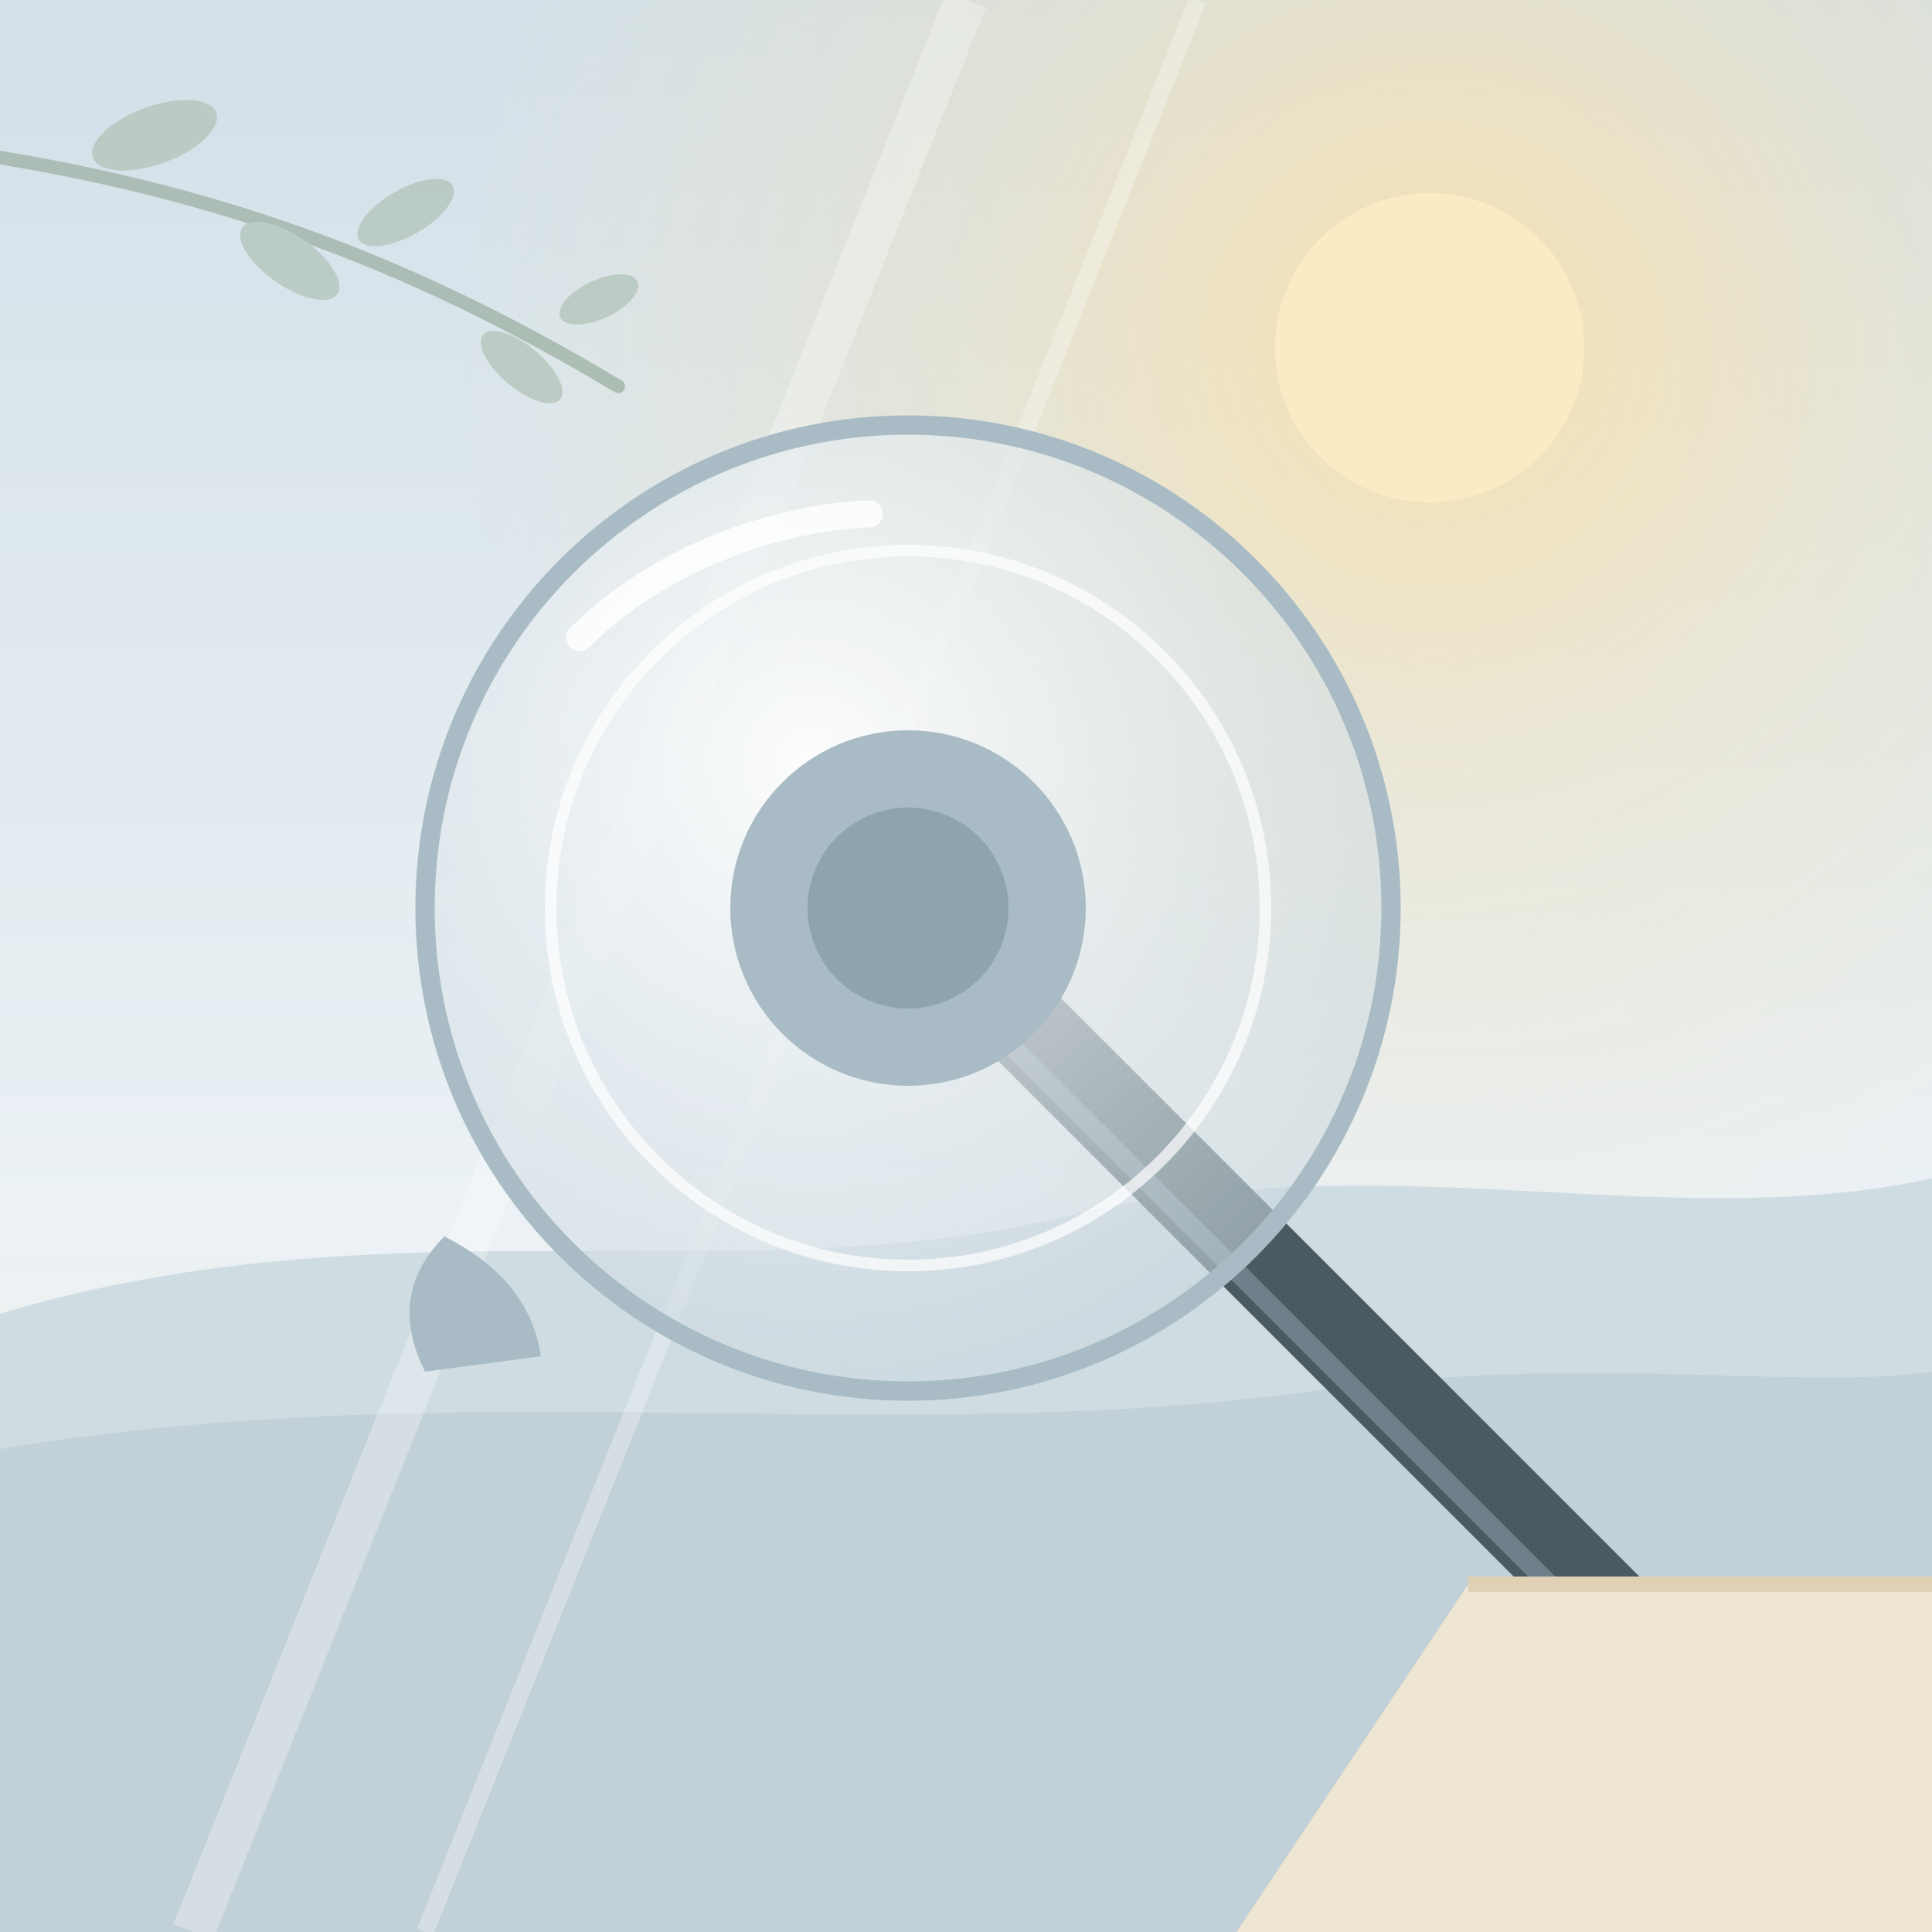
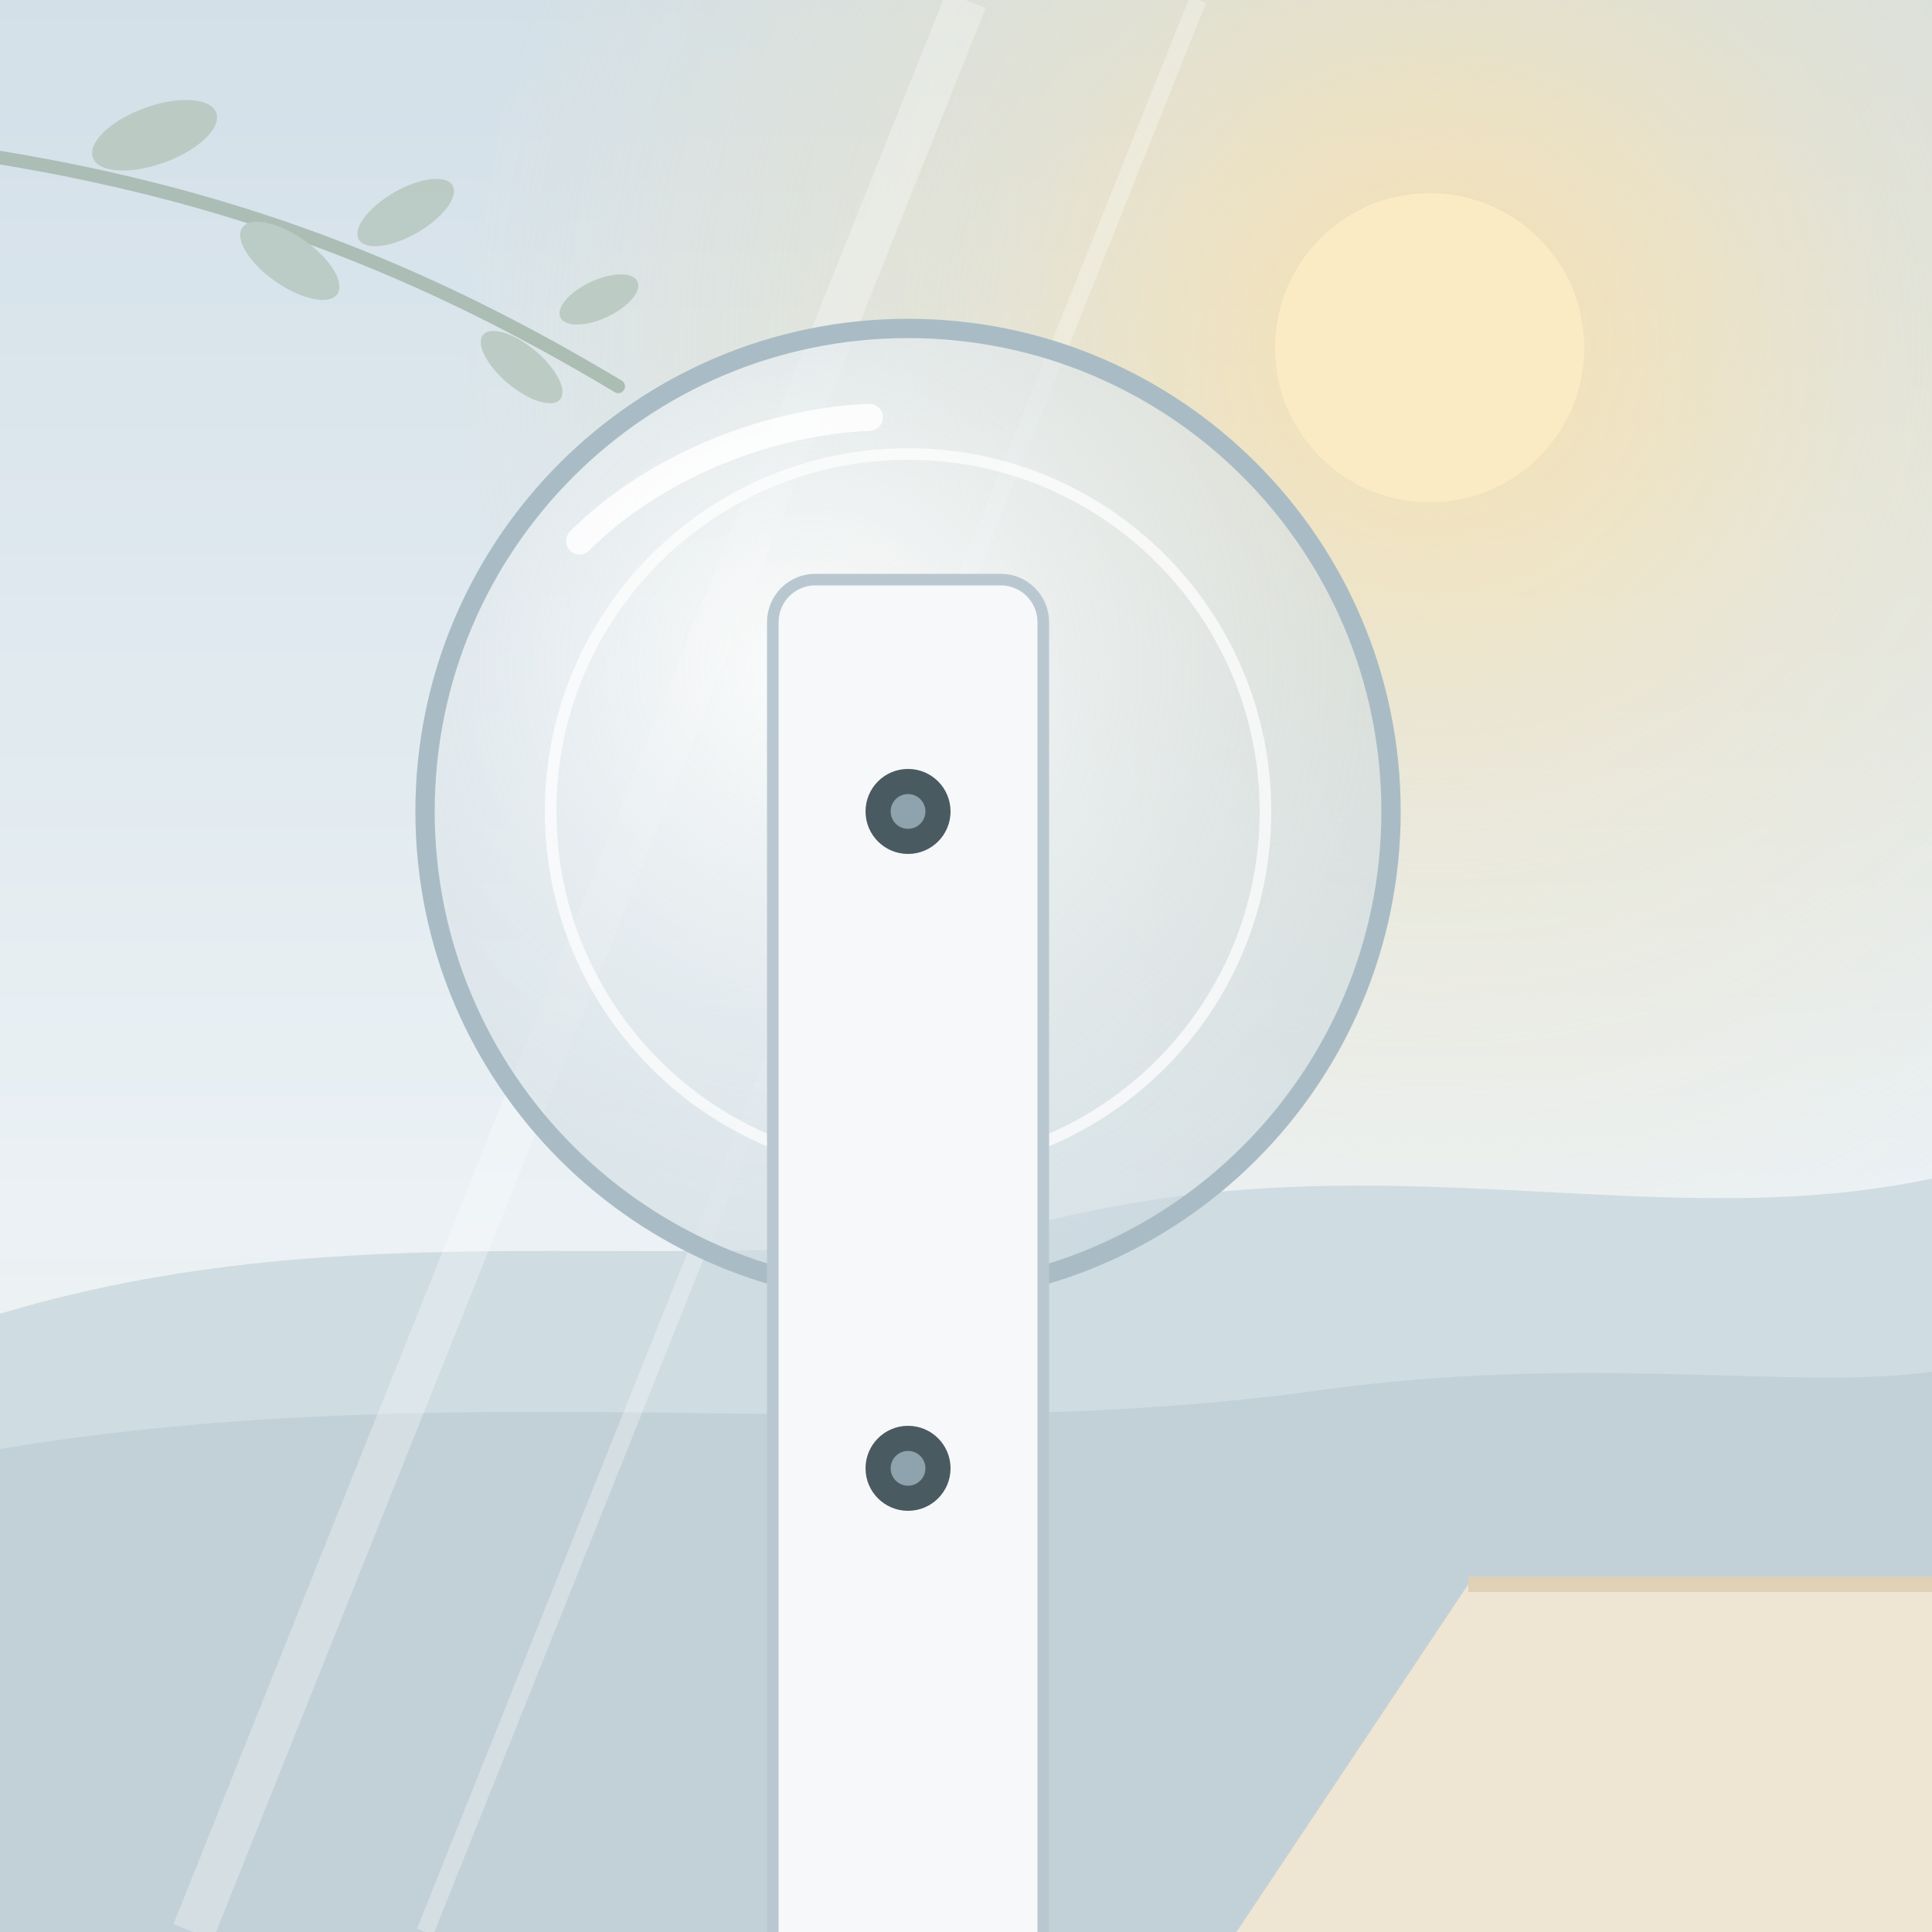
<svg xmlns="http://www.w3.org/2000/svg" viewBox="0 0 1000 1000" width="1000" height="1000">
  <defs>
    <linearGradient id="sky" x1="0" y1="0" x2="0" y2="1">
      <stop offset="0" stop-color="#C9D9E3" />
      <stop offset=".62" stop-color="#E6EEF2" />
      <stop offset="1" stop-color="#F5EEDF" />
    </linearGradient>
    <radialGradient id="sun" cx=".74" cy=".18" r=".5">
      <stop offset="0" stop-color="#F7DB9C" stop-opacity=".95" />
      <stop offset=".45" stop-color="#F7DB9C" stop-opacity=".35" />
      <stop offset="1" stop-color="#F7DB9C" stop-opacity="0" />
    </radialGradient>
    <radialGradient id="cupg" cx=".4" cy=".35" r=".7">
      <stop offset="0" stop-color="#FFFFFF" stop-opacity=".9" />
      <stop offset="1" stop-color="#C8D6DD" stop-opacity=".55" />
    </radialGradient>
  </defs>
  <rect width="1000" height="1000" fill="url(#sky)" />
  <rect width="1000" height="1000" fill="url(#sun)" />
  <circle cx="740" cy="180" r="80" fill="#FAE7B8" />
  <path d="M0 680 C200 620 380 670 550 630 C720 590 860 640 1000 610 V1000 H0Z" fill="#C4D4DC" />
  <path d="M0 750 C240 710 460 750 680 720 C820 700 930 720 1000 710 V1000 H0Z" fill="#B5C7D0" />
  <g fill="#A9BDB2" opacity=".9">
    <path d="M-10 80 C120 100 220 140 320 200" stroke="#94A99D" stroke-width="7" fill="none" stroke-linecap="round" />
    <ellipse cx="80" cy="70" rx="34" ry="15" transform="rotate(-20 80 70)" />
    <ellipse cx="150" cy="135" rx="30" ry="13" transform="rotate(35 150 135)" />
    <ellipse cx="210" cy="110" rx="28" ry="12" transform="rotate(-30 210 110)" />
    <ellipse cx="270" cy="190" rx="26" ry="11" transform="rotate(40 270 190)" />
    <ellipse cx="310" cy="155" rx="22" ry="10" transform="rotate(-25 310 155)" />
  </g>
  <g stroke="#FFFFFF" stroke-opacity=".28" stroke-width="22">
    <path d="M100 1000 L500 0" />
    <path d="M220 1000 L620 0" stroke-width="9" />
  </g>
  <rect width="1000" height="1000" fill="#FFFFFF" fill-opacity=".18" />
-   <path d="M520 520 L1040 1040" stroke="#4A5A61" stroke-width="46" stroke-linecap="round" />
-   <path d="M520 520 L1040 1040" stroke="#6E8089" stroke-width="10" stroke-linecap="round" transform="translate(-12 6)" />
-   <circle cx="470" cy="470" r="250" fill="url(#cupg)" stroke="#A9BCC5" stroke-width="10" />
-   <circle cx="470" cy="470" r="185" fill="none" stroke="#FFFFFF" stroke-opacity=".7" stroke-width="6" />
-   <circle cx="470" cy="470" r="92" fill="#A9BCC5" />
-   <circle cx="470" cy="470" r="52" fill="#8EA3AD" />
-   <path d="M300 330 C340 290 400 268 450 266" stroke="#FFFFFF" stroke-width="14" stroke-linecap="round" fill="none" stroke-opacity=".85" />
-   <path d="M230 640 q-30 30 -10 70 l60 -8 q-6 -40 -50 -62 Z" fill="#A9BCC5" />
+   <circle cx="470" cy="420" r="250" fill="url(#cupg)" stroke="#A9BCC5" stroke-width="10" />
+   <circle cx="470" cy="420" r="185" fill="none" stroke="#FFFFFF" stroke-opacity=".7" stroke-width="6" />
+   <path d="M300 280 C340 240 400 218 450 216" stroke="#FFFFFF" stroke-width="14" stroke-linecap="round" fill="none" stroke-opacity=".85" />
+   <rect x="400" y="300" width="140" height="760" rx="22" fill="#F6F8FA" stroke="#B9C8D0" stroke-width="6" />
+   <circle cx="470" cy="420" r="22" fill="#4A5A61" />
+   <circle cx="470" cy="420" r="9" fill="#8EA3AD" />
+   <circle cx="470" cy="760" r="22" fill="#4A5A61" />
+   <circle cx="470" cy="760" r="9" fill="#8EA3AD" />
  <path d="M760 820 L1000 820 L1000 1000 L640 1000 Z" fill="#EFE5D3" />
  <path d="M760 820 L1000 820" stroke="#E0D0B6" stroke-width="8" />
</svg>
